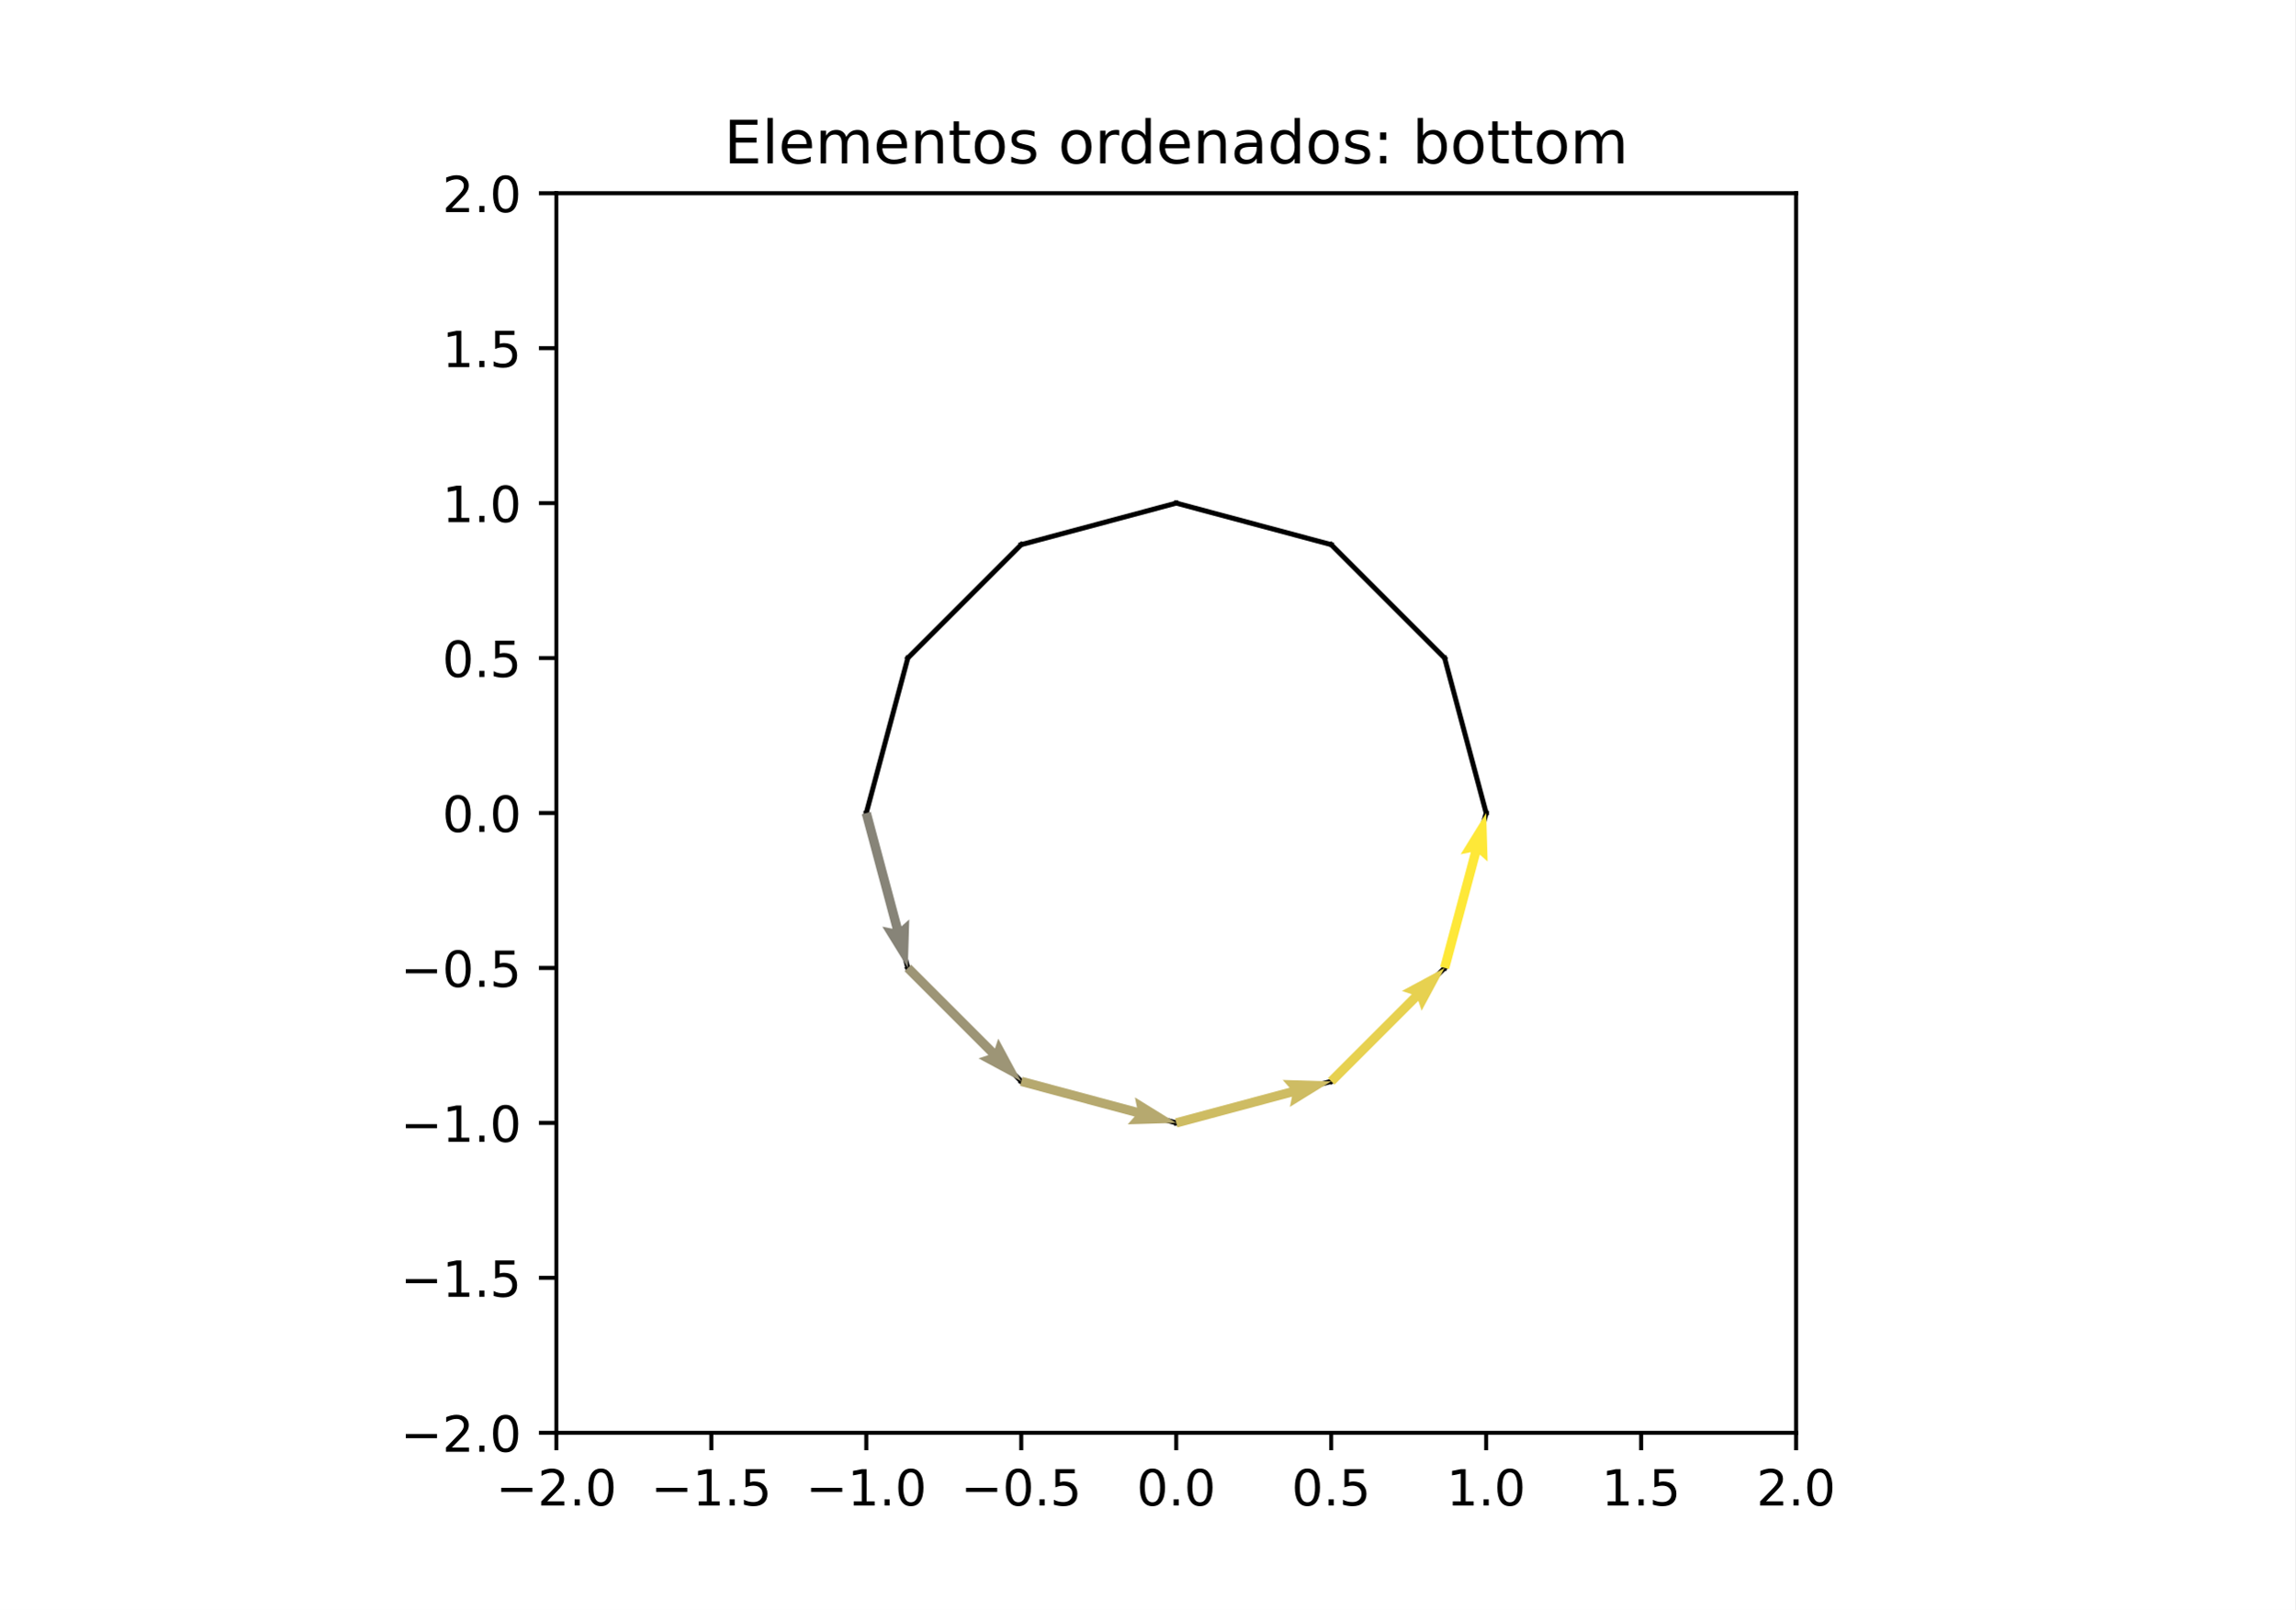
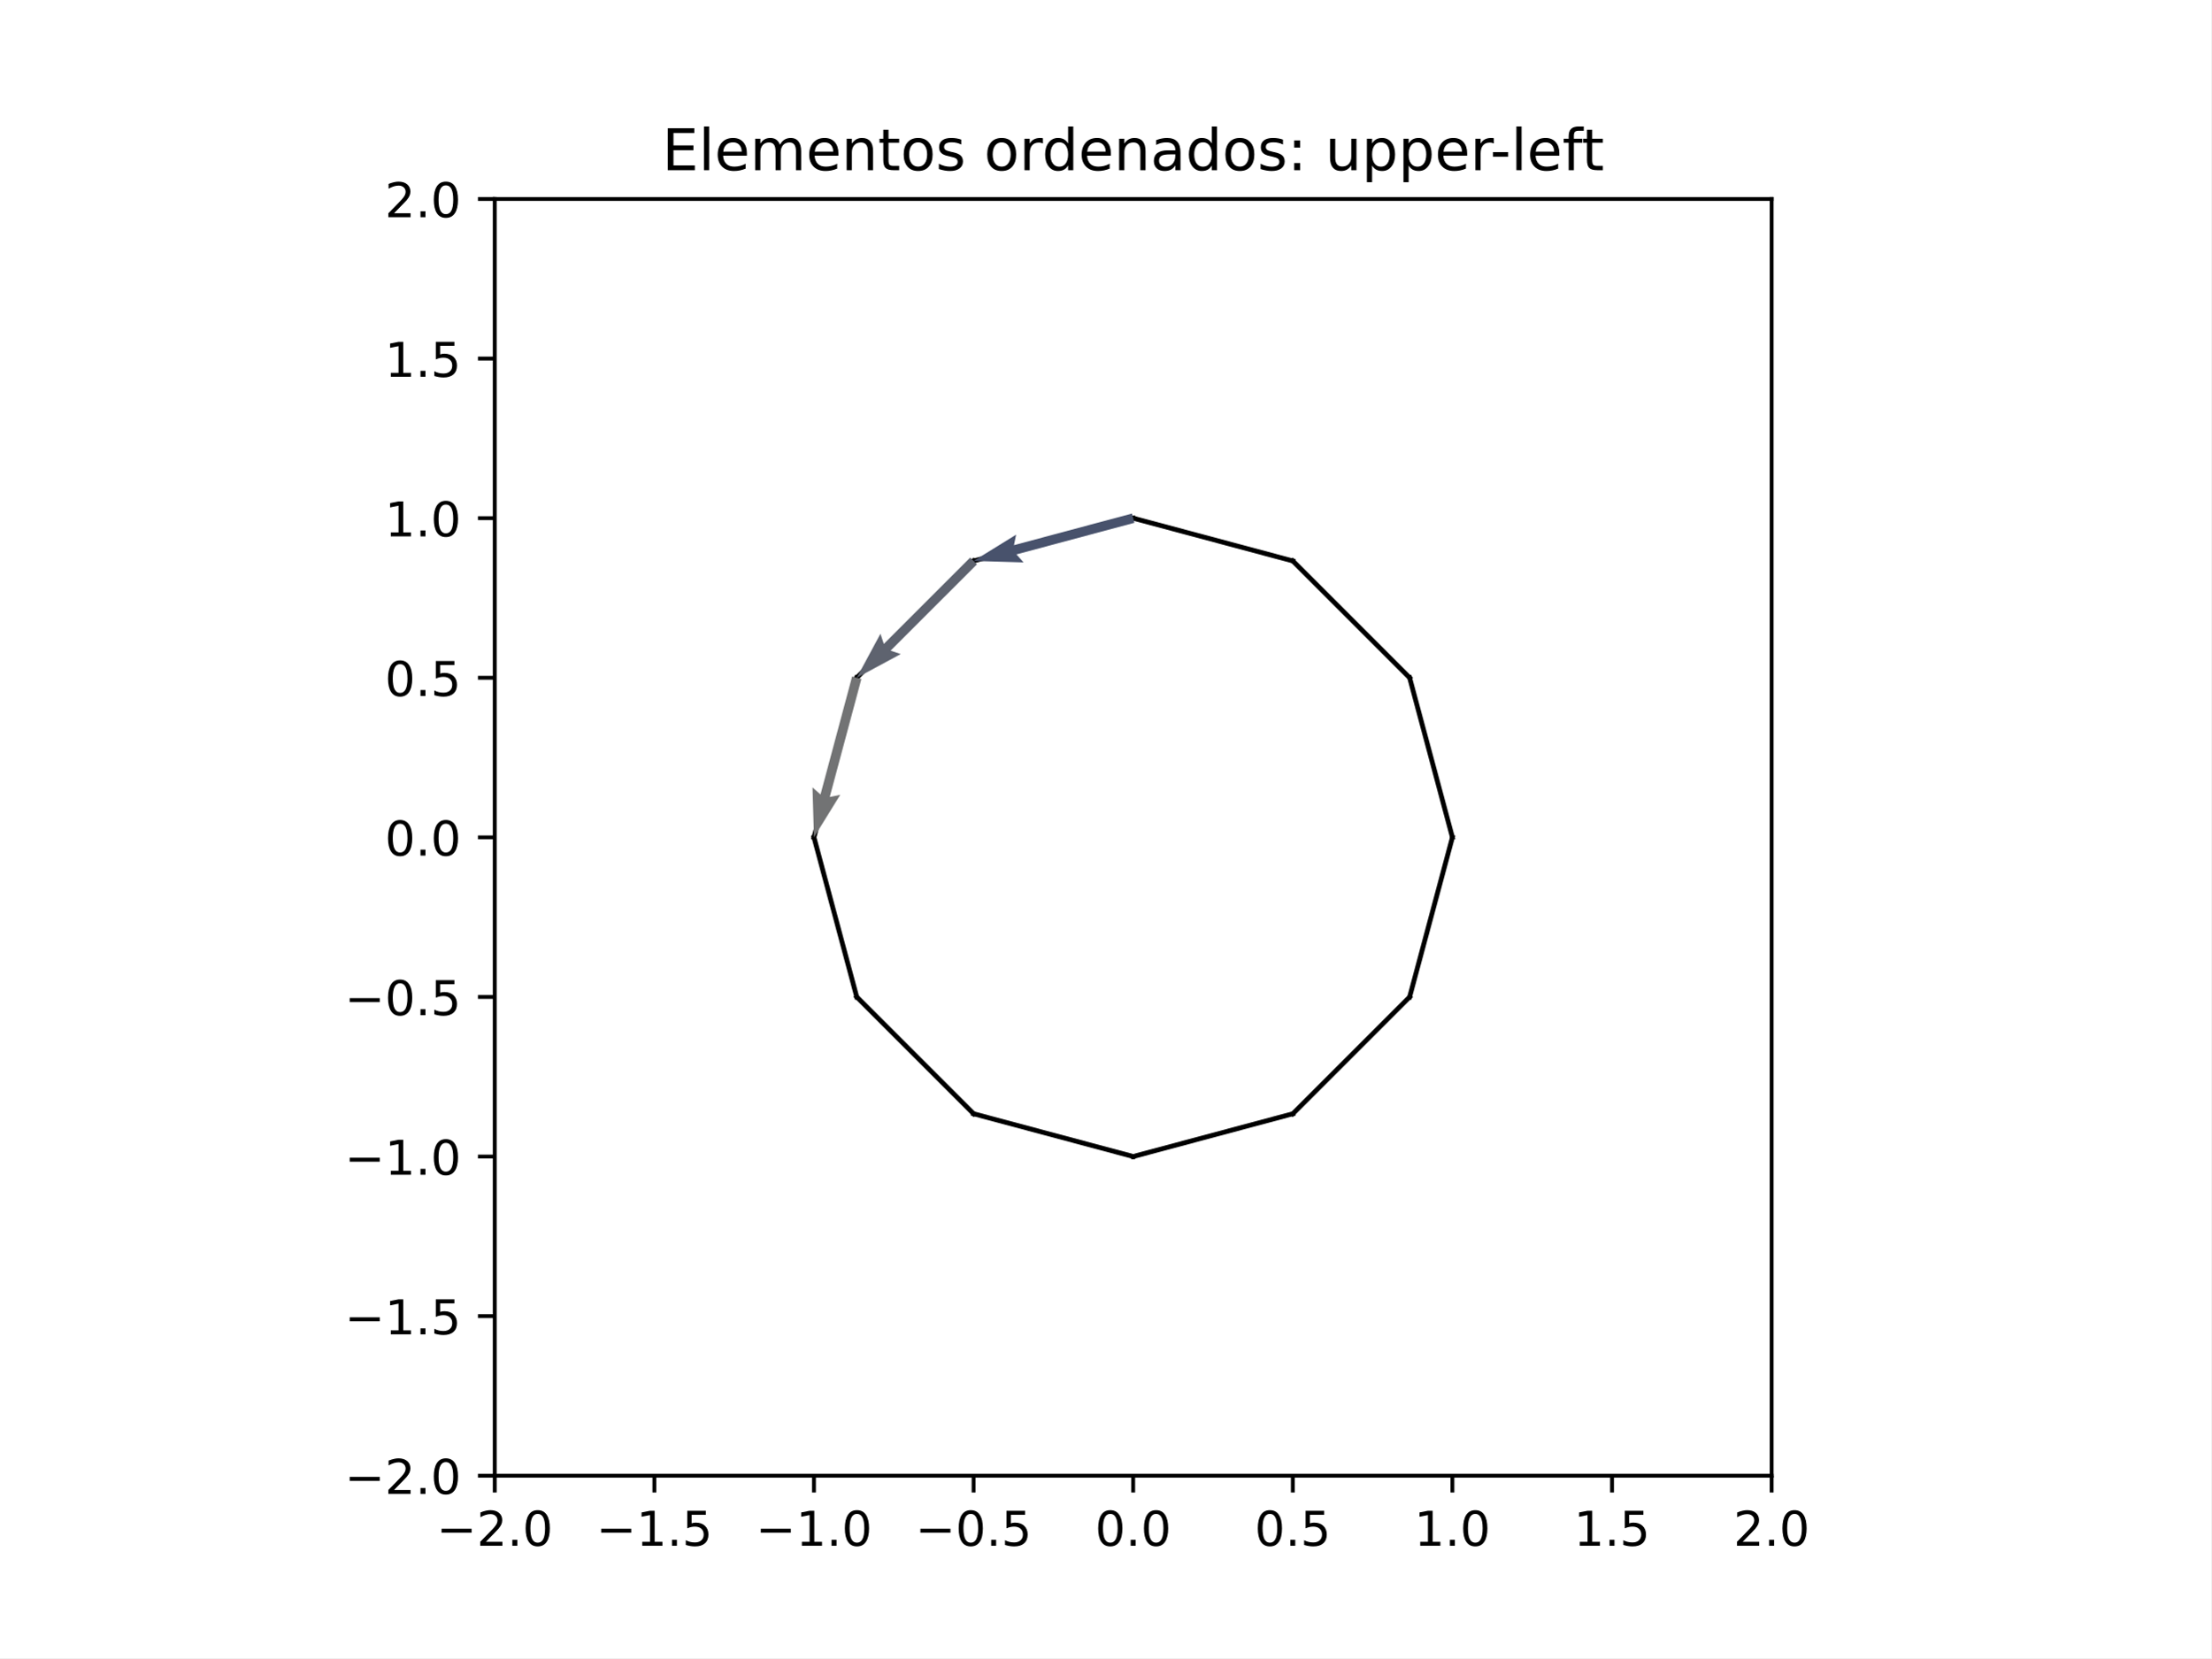
- <svg xmlns="http://www.w3.org/2000/svg" xmlns:xlink="http://www.w3.org/1999/xlink" width="460.8pt" height="323.28pt" viewBox="0 0 460.8 323.28" version="1.1">
+ <svg xmlns="http://www.w3.org/2000/svg" xmlns:xlink="http://www.w3.org/1999/xlink" width="460.8pt" height="345.6pt" viewBox="0 0 460.8 345.6" version="1.1">
  <defs>
    <style type="text/css">*{stroke-linejoin: round; stroke-linecap: butt}</style>
  </defs>
  <g id="figure_1">
    <g id="patch_1">
-       <path d="M 0 323.28  L 460.8 323.28  L 460.8 0  L 0 0  z " style="fill: #ffffff" />
+       <path d="M 0 345.6  L 460.8 345.6  L 460.8 0  L 0 0  z " style="fill: #ffffff" />
    </g>
    <g id="axes_1">
      <g id="patch_2">
-         <path d="M 111.697 287.719  L 360.623 287.719  L 360.623 38.794  L 111.697 38.794  z " style="fill: #ffffff" />
+         <path d="M 103.104 307.584  L 369.216 307.584  L 369.216 41.472  L 103.104 41.472  z " style="fill: #ffffff" />
      </g>
      <g id="line2d_1">
-         <path d="M 298.391 163.256  L 290.054 132.141  " clip-path="url(#pde323cf2ed)" style="fill: none; stroke: #000000; stroke-linecap: square" />
+         <path d="M 302.688 174.528  L 293.775 141.264  " clip-path="url(#pb885577682)" style="fill: none; stroke: #000000; stroke-linecap: square" />
      </g>
      <g id="line2d_2">
-         <path d="M 290.054 132.141  L 267.276 109.362  " clip-path="url(#pde323cf2ed)" style="fill: none; stroke: #000000; stroke-linecap: square" />
+         <path d="M 293.775 141.264  L 269.424 116.913  " clip-path="url(#pb885577682)" style="fill: none; stroke: #000000; stroke-linecap: square" />
      </g>
      <g id="line2d_3">
-         <path d="M 267.276 109.362  L 236.16 101.025  " clip-path="url(#pde323cf2ed)" style="fill: none; stroke: #000000; stroke-linecap: square" />
+         <path d="M 269.424 116.913  L 236.16 108  " clip-path="url(#pb885577682)" style="fill: none; stroke: #000000; stroke-linecap: square" />
      </g>
      <g id="line2d_4">
-         <path d="M 236.16 101.025  L 205.044 109.362  " clip-path="url(#pde323cf2ed)" style="fill: none; stroke: #000000; stroke-linecap: square" />
+         <path d="M 236.16 108  L 202.896 116.913  " clip-path="url(#pb885577682)" style="fill: none; stroke: #000000; stroke-linecap: square" />
      </g>
      <g id="line2d_5">
-         <path d="M 205.044 109.362  L 182.266 132.141  " clip-path="url(#pde323cf2ed)" style="fill: none; stroke: #000000; stroke-linecap: square" />
+         <path d="M 202.896 116.913  L 178.545 141.264  " clip-path="url(#pb885577682)" style="fill: none; stroke: #000000; stroke-linecap: square" />
      </g>
      <g id="line2d_6">
-         <path d="M 182.266 132.141  L 173.929 163.256  " clip-path="url(#pde323cf2ed)" style="fill: none; stroke: #000000; stroke-linecap: square" />
+         <path d="M 178.545 141.264  L 169.632 174.528  " clip-path="url(#pb885577682)" style="fill: none; stroke: #000000; stroke-linecap: square" />
      </g>
      <g id="line2d_7">
-         <path d="M 173.929 163.256  L 182.266 194.372  " clip-path="url(#pde323cf2ed)" style="fill: none; stroke: #000000; stroke-linecap: square" />
+         <path d="M 169.632 174.528  L 178.545 207.792  " clip-path="url(#pb885577682)" style="fill: none; stroke: #000000; stroke-linecap: square" />
      </g>
      <g id="line2d_8">
-         <path d="M 182.266 194.372  L 205.044 217.15  " clip-path="url(#pde323cf2ed)" style="fill: none; stroke: #000000; stroke-linecap: square" />
+         <path d="M 178.545 207.792  L 202.896 232.143  " clip-path="url(#pb885577682)" style="fill: none; stroke: #000000; stroke-linecap: square" />
      </g>
      <g id="line2d_9">
-         <path d="M 205.044 217.15  L 236.16 225.488  " clip-path="url(#pde323cf2ed)" style="fill: none; stroke: #000000; stroke-linecap: square" />
+         <path d="M 202.896 232.143  L 236.16 241.056  " clip-path="url(#pb885577682)" style="fill: none; stroke: #000000; stroke-linecap: square" />
      </g>
      <g id="line2d_10">
-         <path d="M 236.16 225.488  L 267.276 217.15  " clip-path="url(#pde323cf2ed)" style="fill: none; stroke: #000000; stroke-linecap: square" />
+         <path d="M 236.16 241.056  L 269.424 232.143  " clip-path="url(#pb885577682)" style="fill: none; stroke: #000000; stroke-linecap: square" />
      </g>
      <g id="line2d_11">
-         <path d="M 267.276 217.15  L 290.054 194.372  " clip-path="url(#pde323cf2ed)" style="fill: none; stroke: #000000; stroke-linecap: square" />
+         <path d="M 269.424 232.143  L 293.775 207.792  " clip-path="url(#pb885577682)" style="fill: none; stroke: #000000; stroke-linecap: square" />
      </g>
      <g id="line2d_12">
-         <path d="M 290.054 194.372  L 298.391 163.256  " clip-path="url(#pde323cf2ed)" style="fill: none; stroke: #000000; stroke-linecap: square" />
+         <path d="M 293.775 207.792  L 302.688 174.528  " clip-path="url(#pb885577682)" style="fill: none; stroke: #000000; stroke-linecap: square" />
      </g>
      <g id="matplotlib.axis_1">
        <g id="xtick_1">
          <g id="line2d_13">
            <defs>
-               <path id="maeb4ea5cd5" d="M 0 0  L 0 3.5  " style="stroke: #000000; stroke-width: 0.8" />
+               <path id="m03634ee315" d="M 0 0  L 0 3.5  " style="stroke: #000000; stroke-width: 0.8" />
            </defs>
            <g>
-               <use xlink:href="#maeb4ea5cd5" x="111.697" y="287.719" style="stroke: #000000; stroke-width: 0.8" />
+               <use xlink:href="#m03634ee315" x="103.104" y="307.584" style="stroke: #000000; stroke-width: 0.8" />
            </g>
          </g>
          <g id="text_1">
-             <g transform="translate(99.55579 302.3176) scale(0.1 -0.1)">
+             <g transform="translate(90.96259 322.1824) scale(0.1 -0.1)">
              <defs>
                <path id="DejaVuSans-2212" d="M 678 2272  L 4684 2272  L 4684 1741  L 678 1741  L 678 2272  z " transform="scale(0.015625)" />
                <path id="DejaVuSans-32" d="M 1228 531  L 3431 531  L 3431 0  L 469 0  L 469 531  Q 828 903 1448 1529  Q 2069 2156 2228 2338  Q 2531 2678 2651 2914  Q 2772 3150 2772 3378  Q 2772 3750 2511 3984  Q 2250 4219 1831 4219  Q 1534 4219 1204 4116  Q 875 4013 500 3803  L 500 4441  Q 881 4594 1212 4672  Q 1544 4750 1819 4750  Q 2544 4750 2975 4387  Q 3406 4025 3406 3419  Q 3406 3131 3298 2873  Q 3191 2616 2906 2266  Q 2828 2175 2409 1742  Q 1991 1309 1228 531  z " transform="scale(0.015625)" />
                <path id="DejaVuSans-2e" d="M 684 794  L 1344 794  L 1344 0  L 684 0  L 684 794  z " transform="scale(0.015625)" />
                <path id="DejaVuSans-30" d="M 2034 4250  Q 1547 4250 1301 3770  Q 1056 3291 1056 2328  Q 1056 1369 1301 889  Q 1547 409 2034 409  Q 2525 409 2770 889  Q 3016 1369 3016 2328  Q 3016 3291 2770 3770  Q 2525 4250 2034 4250  z M 2034 4750  Q 2819 4750 3233 4129  Q 3647 3509 3647 2328  Q 3647 1150 3233 529  Q 2819 -91 2034 -91  Q 1250 -91 836 529  Q 422 1150 422 2328  Q 422 3509 836 4129  Q 1250 4750 2034 4750  z " transform="scale(0.015625)" />
              </defs>
              <use xlink:href="#DejaVuSans-2212" />
              <use xlink:href="#DejaVuSans-32" x="83.789" />
              <use xlink:href="#DejaVuSans-2e" x="147.412" />
              <use xlink:href="#DejaVuSans-30" x="179.199" />
            </g>
          </g>
        </g>
        <g id="xtick_2">
          <g id="line2d_14">
            <g>
-               <use xlink:href="#maeb4ea5cd5" x="142.813" y="287.719" style="stroke: #000000; stroke-width: 0.8" />
+               <use xlink:href="#m03634ee315" x="136.368" y="307.584" style="stroke: #000000; stroke-width: 0.8" />
            </g>
          </g>
          <g id="text_2">
-             <g transform="translate(130.6715 302.3176) scale(0.1 -0.1)">
+             <g transform="translate(124.2266 322.1824) scale(0.1 -0.1)">
              <defs>
                <path id="DejaVuSans-31" d="M 794 531  L 1825 531  L 1825 4091  L 703 3866  L 703 4441  L 1819 4666  L 2450 4666  L 2450 531  L 3481 531  L 3481 0  L 794 0  L 794 531  z " transform="scale(0.015625)" />
                <path id="DejaVuSans-35" d="M 691 4666  L 3169 4666  L 3169 4134  L 1269 4134  L 1269 2991  Q 1406 3038 1543 3061  Q 1681 3084 1819 3084  Q 2600 3084 3056 2656  Q 3513 2228 3513 1497  Q 3513 744 3044 326  Q 2575 -91 1722 -91  Q 1428 -91 1123 -41  Q 819 9 494 109  L 494 744  Q 775 591 1075 516  Q 1375 441 1709 441  Q 2250 441 2565 725  Q 2881 1009 2881 1497  Q 2881 1984 2565 2268  Q 2250 2553 1709 2553  Q 1456 2553 1204 2497  Q 953 2441 691 2322  L 691 4666  z " transform="scale(0.015625)" />
              </defs>
              <use xlink:href="#DejaVuSans-2212" />
              <use xlink:href="#DejaVuSans-31" x="83.789" />
              <use xlink:href="#DejaVuSans-2e" x="147.412" />
              <use xlink:href="#DejaVuSans-35" x="179.199" />
            </g>
          </g>
        </g>
        <g id="xtick_3">
          <g id="line2d_15">
            <g>
-               <use xlink:href="#maeb4ea5cd5" x="173.929" y="287.719" style="stroke: #000000; stroke-width: 0.8" />
+               <use xlink:href="#m03634ee315" x="169.632" y="307.584" style="stroke: #000000; stroke-width: 0.8" />
            </g>
          </g>
          <g id="text_3">
-             <g transform="translate(161.7872 302.3176) scale(0.1 -0.1)">
+             <g transform="translate(157.4906 322.1824) scale(0.1 -0.1)">
              <use xlink:href="#DejaVuSans-2212" />
              <use xlink:href="#DejaVuSans-31" x="83.789" />
              <use xlink:href="#DejaVuSans-2e" x="147.412" />
              <use xlink:href="#DejaVuSans-30" x="179.199" />
            </g>
          </g>
        </g>
        <g id="xtick_4">
          <g id="line2d_16">
            <g>
-               <use xlink:href="#maeb4ea5cd5" x="205.044" y="287.719" style="stroke: #000000; stroke-width: 0.8" />
+               <use xlink:href="#m03634ee315" x="202.896" y="307.584" style="stroke: #000000; stroke-width: 0.8" />
            </g>
          </g>
          <g id="text_4">
-             <g transform="translate(192.9029 302.3176) scale(0.1 -0.1)">
+             <g transform="translate(190.7546 322.1824) scale(0.1 -0.1)">
              <use xlink:href="#DejaVuSans-2212" />
              <use xlink:href="#DejaVuSans-30" x="83.789" />
              <use xlink:href="#DejaVuSans-2e" x="147.412" />
              <use xlink:href="#DejaVuSans-35" x="179.199" />
            </g>
          </g>
        </g>
        <g id="xtick_5">
          <g id="line2d_17">
            <g>
-               <use xlink:href="#maeb4ea5cd5" x="236.16" y="287.719" style="stroke: #000000; stroke-width: 0.8" />
+               <use xlink:href="#m03634ee315" x="236.16" y="307.584" style="stroke: #000000; stroke-width: 0.8" />
            </g>
          </g>
          <g id="text_5">
-             <g transform="translate(228.2084 302.3176) scale(0.1 -0.1)">
+             <g transform="translate(228.2084 322.1824) scale(0.1 -0.1)">
              <use xlink:href="#DejaVuSans-30" />
              <use xlink:href="#DejaVuSans-2e" x="63.623" />
              <use xlink:href="#DejaVuSans-30" x="95.41" />
            </g>
          </g>
        </g>
        <g id="xtick_6">
          <g id="line2d_18">
            <g>
-               <use xlink:href="#maeb4ea5cd5" x="267.276" y="287.719" style="stroke: #000000; stroke-width: 0.8" />
+               <use xlink:href="#m03634ee315" x="269.424" y="307.584" style="stroke: #000000; stroke-width: 0.8" />
            </g>
          </g>
          <g id="text_6">
-             <g transform="translate(259.3241 302.3176) scale(0.1 -0.1)">
+             <g transform="translate(261.4724 322.1824) scale(0.1 -0.1)">
              <use xlink:href="#DejaVuSans-30" />
              <use xlink:href="#DejaVuSans-2e" x="63.623" />
              <use xlink:href="#DejaVuSans-35" x="95.41" />
            </g>
          </g>
        </g>
        <g id="xtick_7">
          <g id="line2d_19">
            <g>
-               <use xlink:href="#maeb4ea5cd5" x="298.391" y="287.719" style="stroke: #000000; stroke-width: 0.8" />
+               <use xlink:href="#m03634ee315" x="302.688" y="307.584" style="stroke: #000000; stroke-width: 0.8" />
            </g>
          </g>
          <g id="text_7">
-             <g transform="translate(290.4398 302.3176) scale(0.1 -0.1)">
+             <g transform="translate(294.7364 322.1824) scale(0.1 -0.1)">
              <use xlink:href="#DejaVuSans-31" />
              <use xlink:href="#DejaVuSans-2e" x="63.623" />
              <use xlink:href="#DejaVuSans-30" x="95.41" />
            </g>
          </g>
        </g>
        <g id="xtick_8">
          <g id="line2d_20">
            <g>
-               <use xlink:href="#maeb4ea5cd5" x="329.507" y="287.719" style="stroke: #000000; stroke-width: 0.8" />
+               <use xlink:href="#m03634ee315" x="335.952" y="307.584" style="stroke: #000000; stroke-width: 0.8" />
            </g>
          </g>
          <g id="text_8">
-             <g transform="translate(321.5555 302.3176) scale(0.1 -0.1)">
+             <g transform="translate(328.0004 322.1824) scale(0.1 -0.1)">
              <use xlink:href="#DejaVuSans-31" />
              <use xlink:href="#DejaVuSans-2e" x="63.623" />
              <use xlink:href="#DejaVuSans-35" x="95.41" />
            </g>
          </g>
        </g>
        <g id="xtick_9">
          <g id="line2d_21">
            <g>
-               <use xlink:href="#maeb4ea5cd5" x="360.623" y="287.719" style="stroke: #000000; stroke-width: 0.8" />
+               <use xlink:href="#m03634ee315" x="369.216" y="307.584" style="stroke: #000000; stroke-width: 0.8" />
            </g>
          </g>
          <g id="text_9">
-             <g transform="translate(352.6712 302.3176) scale(0.1 -0.1)">
+             <g transform="translate(361.2644 322.1824) scale(0.1 -0.1)">
              <use xlink:href="#DejaVuSans-32" />
              <use xlink:href="#DejaVuSans-2e" x="63.623" />
              <use xlink:href="#DejaVuSans-30" x="95.41" />
            </g>
          </g>
        </g>
      </g>
      <g id="matplotlib.axis_2">
        <g id="ytick_1">
          <g id="line2d_22">
            <defs>
-               <path id="m37dcee037a" d="M 0 0  L -3.5 0  " style="stroke: #000000; stroke-width: 0.8" />
+               <path id="m1ab6bc6937" d="M 0 0  L -3.5 0  " style="stroke: #000000; stroke-width: 0.8" />
            </defs>
            <g>
-               <use xlink:href="#m37dcee037a" x="111.697" y="287.719" style="stroke: #000000; stroke-width: 0.8" />
+               <use xlink:href="#m1ab6bc6937" x="103.104" y="307.584" style="stroke: #000000; stroke-width: 0.8" />
            </g>
          </g>
          <g id="text_10">
-             <g transform="translate(80.41439 291.5184) scale(0.1 -0.1)">
+             <g transform="translate(71.82119 311.3832) scale(0.1 -0.1)">
              <use xlink:href="#DejaVuSans-2212" />
              <use xlink:href="#DejaVuSans-32" x="83.789" />
              <use xlink:href="#DejaVuSans-2e" x="147.412" />
              <use xlink:href="#DejaVuSans-30" x="179.199" />
            </g>
          </g>
        </g>
        <g id="ytick_2">
          <g id="line2d_23">
            <g>
-               <use xlink:href="#m37dcee037a" x="111.697" y="256.603" style="stroke: #000000; stroke-width: 0.8" />
+               <use xlink:href="#m1ab6bc6937" x="103.104" y="274.32" style="stroke: #000000; stroke-width: 0.8" />
            </g>
          </g>
          <g id="text_11">
-             <g transform="translate(80.41439 260.4027) scale(0.1 -0.1)">
+             <g transform="translate(71.82119 278.1192) scale(0.1 -0.1)">
              <use xlink:href="#DejaVuSans-2212" />
              <use xlink:href="#DejaVuSans-31" x="83.789" />
              <use xlink:href="#DejaVuSans-2e" x="147.412" />
              <use xlink:href="#DejaVuSans-35" x="179.199" />
            </g>
          </g>
        </g>
        <g id="ytick_3">
          <g id="line2d_24">
            <g>
-               <use xlink:href="#m37dcee037a" x="111.697" y="225.488" style="stroke: #000000; stroke-width: 0.8" />
+               <use xlink:href="#m1ab6bc6937" x="103.104" y="241.056" style="stroke: #000000; stroke-width: 0.8" />
            </g>
          </g>
          <g id="text_12">
-             <g transform="translate(80.41439 229.287) scale(0.1 -0.1)">
+             <g transform="translate(71.82119 244.8552) scale(0.1 -0.1)">
              <use xlink:href="#DejaVuSans-2212" />
              <use xlink:href="#DejaVuSans-31" x="83.789" />
              <use xlink:href="#DejaVuSans-2e" x="147.412" />
              <use xlink:href="#DejaVuSans-30" x="179.199" />
            </g>
          </g>
        </g>
        <g id="ytick_4">
          <g id="line2d_25">
            <g>
-               <use xlink:href="#m37dcee037a" x="111.697" y="194.372" style="stroke: #000000; stroke-width: 0.8" />
+               <use xlink:href="#m1ab6bc6937" x="103.104" y="207.792" style="stroke: #000000; stroke-width: 0.8" />
            </g>
          </g>
          <g id="text_13">
-             <g transform="translate(80.41439 198.1713) scale(0.1 -0.1)">
+             <g transform="translate(71.82119 211.5912) scale(0.1 -0.1)">
              <use xlink:href="#DejaVuSans-2212" />
              <use xlink:href="#DejaVuSans-30" x="83.789" />
              <use xlink:href="#DejaVuSans-2e" x="147.412" />
              <use xlink:href="#DejaVuSans-35" x="179.199" />
            </g>
          </g>
        </g>
        <g id="ytick_5">
          <g id="line2d_26">
            <g>
-               <use xlink:href="#m37dcee037a" x="111.697" y="163.256" style="stroke: #000000; stroke-width: 0.8" />
+               <use xlink:href="#m1ab6bc6937" x="103.104" y="174.528" style="stroke: #000000; stroke-width: 0.8" />
            </g>
          </g>
          <g id="text_14">
-             <g transform="translate(88.79408 167.0556) scale(0.1 -0.1)">
+             <g transform="translate(80.20087 178.3272) scale(0.1 -0.1)">
              <use xlink:href="#DejaVuSans-30" />
              <use xlink:href="#DejaVuSans-2e" x="63.623" />
              <use xlink:href="#DejaVuSans-30" x="95.41" />
            </g>
          </g>
        </g>
        <g id="ytick_6">
          <g id="line2d_27">
            <g>
-               <use xlink:href="#m37dcee037a" x="111.697" y="132.141" style="stroke: #000000; stroke-width: 0.8" />
+               <use xlink:href="#m1ab6bc6937" x="103.104" y="141.264" style="stroke: #000000; stroke-width: 0.8" />
            </g>
          </g>
          <g id="text_15">
-             <g transform="translate(88.79408 135.9399) scale(0.1 -0.1)">
+             <g transform="translate(80.20087 145.0632) scale(0.1 -0.1)">
              <use xlink:href="#DejaVuSans-30" />
              <use xlink:href="#DejaVuSans-2e" x="63.623" />
              <use xlink:href="#DejaVuSans-35" x="95.41" />
            </g>
          </g>
        </g>
        <g id="ytick_7">
          <g id="line2d_28">
            <g>
-               <use xlink:href="#m37dcee037a" x="111.697" y="101.025" style="stroke: #000000; stroke-width: 0.8" />
+               <use xlink:href="#m1ab6bc6937" x="103.104" y="108" style="stroke: #000000; stroke-width: 0.8" />
            </g>
          </g>
          <g id="text_16">
-             <g transform="translate(88.79408 104.8242) scale(0.1 -0.1)">
+             <g transform="translate(80.20087 111.7992) scale(0.1 -0.1)">
              <use xlink:href="#DejaVuSans-31" />
              <use xlink:href="#DejaVuSans-2e" x="63.623" />
              <use xlink:href="#DejaVuSans-30" x="95.41" />
            </g>
          </g>
        </g>
        <g id="ytick_8">
          <g id="line2d_29">
            <g>
-               <use xlink:href="#m37dcee037a" x="111.697" y="69.909" style="stroke: #000000; stroke-width: 0.8" />
+               <use xlink:href="#m1ab6bc6937" x="103.104" y="74.736" style="stroke: #000000; stroke-width: 0.8" />
            </g>
          </g>
          <g id="text_17">
-             <g transform="translate(88.79408 73.70852) scale(0.1 -0.1)">
+             <g transform="translate(80.20087 78.53522) scale(0.1 -0.1)">
              <use xlink:href="#DejaVuSans-31" />
              <use xlink:href="#DejaVuSans-2e" x="63.623" />
              <use xlink:href="#DejaVuSans-35" x="95.41" />
            </g>
          </g>
        </g>
        <g id="ytick_9">
          <g id="line2d_30">
            <g>
-               <use xlink:href="#m37dcee037a" x="111.697" y="38.794" style="stroke: #000000; stroke-width: 0.8" />
+               <use xlink:href="#m1ab6bc6937" x="103.104" y="41.472" style="stroke: #000000; stroke-width: 0.8" />
            </g>
          </g>
          <g id="text_18">
-             <g transform="translate(88.79408 42.59282) scale(0.1 -0.1)">
+             <g transform="translate(80.20087 45.27122) scale(0.1 -0.1)">
              <use xlink:href="#DejaVuSans-32" />
              <use xlink:href="#DejaVuSans-2e" x="63.623" />
              <use xlink:href="#DejaVuSans-30" x="95.41" />
            </g>
          </g>
        </g>
      </g>
      <g id="Quiver_1">
-         <path d="M 174.83 163.015  L 180.993 186.016  L 182.555 184.631  L 182.266 194.372  L 177.145 186.08  L 179.19 186.499  L 173.027 163.498  L 174.83 163.015  " clip-path="url(#pde323cf2ed)" style="fill: #878478" />
+         <path d="M 236.418 108.964  L 211.83 115.552  L 213.31 117.222  L 202.896 116.913  L 211.76 111.439  L 211.313 113.625  L 235.902 107.036  L 236.418 108.964  " clip-path="url(#pb885577682)" style="fill: #48526c" />
      </g>
      <g id="Quiver_2">
-         <path d="M 182.926 193.712  L 199.764 210.55  L 200.424 208.57  L 205.044 217.15  L 196.463 212.53  L 198.444 211.87  L 181.606 195.032  L 182.926 193.712  " clip-path="url(#pde323cf2ed)" style="fill: #9d9576" />
+         <path d="M 203.602 117.619  L 185.601 135.619  L 187.718 136.325  L 178.545 141.264  L 183.485 132.091  L 184.19 134.208  L 202.19 116.207  L 203.602 117.619  " clip-path="url(#pb885577682)" style="fill: #5e636f" />
      </g>
      <g id="Quiver_3">
-         <path d="M 205.286 216.249  L 228.287 222.412  L 227.868 220.367  L 236.16 225.488  L 226.419 225.777  L 227.803 224.215  L 204.803 218.052  L 205.286 216.249  " clip-path="url(#pde323cf2ed)" style="fill: #b6a96f" />
-       </g>
-       <g id="Quiver_4">
-         <path d="M 235.918 224.586  L 258.919 218.423  L 257.534 216.861  L 267.276 217.15  L 258.984 222.271  L 259.402 220.226  L 236.402 226.389  L 235.918 224.586  " clip-path="url(#pde323cf2ed)" style="fill: #cebc63" />
-       </g>
-       <g id="Quiver_5">
-         <path d="M 266.616 216.49  L 283.453 199.653  L 281.473 198.993  L 290.054 194.372  L 285.434 202.953  L 284.773 200.973  L 267.936 217.81  L 266.616 216.49  " clip-path="url(#pde323cf2ed)" style="fill: #e7d150" />
-       </g>
-       <g id="Quiver_6">
-         <path d="M 289.152 194.131  L 295.315 171.13  L 293.27 171.548  L 298.391 163.256  L 298.68 172.998  L 297.119 171.613  L 290.956 194.614  L 289.152 194.131  " clip-path="url(#pde323cf2ed)" style="fill: #fee838" />
+         <path d="M 179.509 141.522  L 172.92 166.111  L 175.107 165.664  L 169.632 174.528  L 169.323 164.114  L 170.993 165.594  L 177.581 141.006  L 179.509 141.522  " clip-path="url(#pb885577682)" style="fill: #727374" />
      </g>
      <g id="patch_3">
-         <path d="M 111.697 287.719  L 111.697 38.794  " style="fill: none; stroke: #000000; stroke-width: 0.8; stroke-linejoin: miter; stroke-linecap: square" />
+         <path d="M 103.104 307.584  L 103.104 41.472  " style="fill: none; stroke: #000000; stroke-width: 0.8; stroke-linejoin: miter; stroke-linecap: square" />
      </g>
      <g id="patch_4">
-         <path d="M 360.623 287.719  L 360.623 38.794  " style="fill: none; stroke: #000000; stroke-width: 0.8; stroke-linejoin: miter; stroke-linecap: square" />
+         <path d="M 369.216 307.584  L 369.216 41.472  " style="fill: none; stroke: #000000; stroke-width: 0.8; stroke-linejoin: miter; stroke-linecap: square" />
      </g>
      <g id="patch_5">
-         <path d="M 111.697 287.719  L 360.623 287.719  " style="fill: none; stroke: #000000; stroke-width: 0.8; stroke-linejoin: miter; stroke-linecap: square" />
+         <path d="M 103.104 307.584  L 369.216 307.584  " style="fill: none; stroke: #000000; stroke-width: 0.8; stroke-linejoin: miter; stroke-linecap: square" />
      </g>
      <g id="patch_6">
-         <path d="M 111.697 38.794  L 360.623 38.794  " style="fill: none; stroke: #000000; stroke-width: 0.8; stroke-linejoin: miter; stroke-linecap: square" />
+         <path d="M 103.104 41.472  L 369.216 41.472  " style="fill: none; stroke: #000000; stroke-width: 0.8; stroke-linejoin: miter; stroke-linecap: square" />
      </g>
      <g id="text_19">
-         <g transform="translate(145.3678 32.7936) scale(0.12 -0.12)">
+         <g transform="translate(137.9888 35.472) scale(0.12 -0.12)">
          <defs>
            <path id="DejaVuSans-45" d="M 628 4666  L 3578 4666  L 3578 4134  L 1259 4134  L 1259 2753  L 3481 2753  L 3481 2222  L 1259 2222  L 1259 531  L 3634 531  L 3634 0  L 628 0  L 628 4666  z " transform="scale(0.015625)" />
            <path id="DejaVuSans-6c" d="M 603 4863  L 1178 4863  L 1178 0  L 603 0  L 603 4863  z " transform="scale(0.015625)" />
            <path id="DejaVuSans-65" d="M 3597 1894  L 3597 1613  L 953 1613  Q 991 1019 1311 708  Q 1631 397 2203 397  Q 2534 397 2845 478  Q 3156 559 3463 722  L 3463 178  Q 3153 47 2828 -22  Q 2503 -91 2169 -91  Q 1331 -91 842 396  Q 353 884 353 1716  Q 353 2575 817 3079  Q 1281 3584 2069 3584  Q 2775 3584 3186 3129  Q 3597 2675 3597 1894  z M 3022 2063  Q 3016 2534 2758 2815  Q 2500 3097 2075 3097  Q 1594 3097 1305 2825  Q 1016 2553 972 2059  L 3022 2063  z " transform="scale(0.015625)" />
            <path id="DejaVuSans-6d" d="M 3328 2828  Q 3544 3216 3844 3400  Q 4144 3584 4550 3584  Q 5097 3584 5394 3201  Q 5691 2819 5691 2113  L 5691 0  L 5113 0  L 5113 2094  Q 5113 2597 4934 2840  Q 4756 3084 4391 3084  Q 3944 3084 3684 2787  Q 3425 2491 3425 1978  L 3425 0  L 2847 0  L 2847 2094  Q 2847 2600 2669 2842  Q 2491 3084 2119 3084  Q 1678 3084 1418 2786  Q 1159 2488 1159 1978  L 1159 0  L 581 0  L 581 3500  L 1159 3500  L 1159 2956  Q 1356 3278 1631 3431  Q 1906 3584 2284 3584  Q 2666 3584 2933 3390  Q 3200 3197 3328 2828  z " transform="scale(0.015625)" />
            <path id="DejaVuSans-6e" d="M 3513 2113  L 3513 0  L 2938 0  L 2938 2094  Q 2938 2591 2744 2837  Q 2550 3084 2163 3084  Q 1697 3084 1428 2787  Q 1159 2491 1159 1978  L 1159 0  L 581 0  L 581 3500  L 1159 3500  L 1159 2956  Q 1366 3272 1645 3428  Q 1925 3584 2291 3584  Q 2894 3584 3203 3211  Q 3513 2838 3513 2113  z " transform="scale(0.015625)" />
            <path id="DejaVuSans-74" d="M 1172 4494  L 1172 3500  L 2356 3500  L 2356 3053  L 1172 3053  L 1172 1153  Q 1172 725 1289 603  Q 1406 481 1766 481  L 2356 481  L 2356 0  L 1766 0  Q 1100 0 847 248  Q 594 497 594 1153  L 594 3053  L 172 3053  L 172 3500  L 594 3500  L 594 4494  L 1172 4494  z " transform="scale(0.015625)" />
            <path id="DejaVuSans-6f" d="M 1959 3097  Q 1497 3097 1228 2736  Q 959 2375 959 1747  Q 959 1119 1226 758  Q 1494 397 1959 397  Q 2419 397 2687 759  Q 2956 1122 2956 1747  Q 2956 2369 2687 2733  Q 2419 3097 1959 3097  z M 1959 3584  Q 2709 3584 3137 3096  Q 3566 2609 3566 1747  Q 3566 888 3137 398  Q 2709 -91 1959 -91  Q 1206 -91 779 398  Q 353 888 353 1747  Q 353 2609 779 3096  Q 1206 3584 1959 3584  z " transform="scale(0.015625)" />
            <path id="DejaVuSans-73" d="M 2834 3397  L 2834 2853  Q 2591 2978 2328 3040  Q 2066 3103 1784 3103  Q 1356 3103 1142 2972  Q 928 2841 928 2578  Q 928 2378 1081 2264  Q 1234 2150 1697 2047  L 1894 2003  Q 2506 1872 2764 1633  Q 3022 1394 3022 966  Q 3022 478 2636 193  Q 2250 -91 1575 -91  Q 1294 -91 989 -36  Q 684 19 347 128  L 347 722  Q 666 556 975 473  Q 1284 391 1588 391  Q 1994 391 2212 530  Q 2431 669 2431 922  Q 2431 1156 2273 1281  Q 2116 1406 1581 1522  L 1381 1569  Q 847 1681 609 1914  Q 372 2147 372 2553  Q 372 3047 722 3315  Q 1072 3584 1716 3584  Q 2034 3584 2315 3537  Q 2597 3491 2834 3397  z " transform="scale(0.015625)" />
            <path id="DejaVuSans-20" transform="scale(0.015625)" />
            <path id="DejaVuSans-72" d="M 2631 2963  Q 2534 3019 2420 3045  Q 2306 3072 2169 3072  Q 1681 3072 1420 2755  Q 1159 2438 1159 1844  L 1159 0  L 581 0  L 581 3500  L 1159 3500  L 1159 2956  Q 1341 3275 1631 3429  Q 1922 3584 2338 3584  Q 2397 3584 2469 3576  Q 2541 3569 2628 3553  L 2631 2963  z " transform="scale(0.015625)" />
            <path id="DejaVuSans-64" d="M 2906 2969  L 2906 4863  L 3481 4863  L 3481 0  L 2906 0  L 2906 525  Q 2725 213 2448 61  Q 2172 -91 1784 -91  Q 1150 -91 751 415  Q 353 922 353 1747  Q 353 2572 751 3078  Q 1150 3584 1784 3584  Q 2172 3584 2448 3432  Q 2725 3281 2906 2969  z M 947 1747  Q 947 1113 1208 752  Q 1469 391 1925 391  Q 2381 391 2643 752  Q 2906 1113 2906 1747  Q 2906 2381 2643 2742  Q 2381 3103 1925 3103  Q 1469 3103 1208 2742  Q 947 2381 947 1747  z " transform="scale(0.015625)" />
            <path id="DejaVuSans-61" d="M 2194 1759  Q 1497 1759 1228 1600  Q 959 1441 959 1056  Q 959 750 1161 570  Q 1363 391 1709 391  Q 2188 391 2477 730  Q 2766 1069 2766 1631  L 2766 1759  L 2194 1759  z M 3341 1997  L 3341 0  L 2766 0  L 2766 531  Q 2569 213 2275 61  Q 1981 -91 1556 -91  Q 1019 -91 701 211  Q 384 513 384 1019  Q 384 1609 779 1909  Q 1175 2209 1959 2209  L 2766 2209  L 2766 2266  Q 2766 2663 2505 2880  Q 2244 3097 1772 3097  Q 1472 3097 1187 3025  Q 903 2953 641 2809  L 641 3341  Q 956 3463 1253 3523  Q 1550 3584 1831 3584  Q 2591 3584 2966 3190  Q 3341 2797 3341 1997  z " transform="scale(0.015625)" />
            <path id="DejaVuSans-3a" d="M 750 794  L 1409 794  L 1409 0  L 750 0  L 750 794  z M 750 3309  L 1409 3309  L 1409 2516  L 750 2516  L 750 3309  z " transform="scale(0.015625)" />
-             <path id="DejaVuSans-62" d="M 3116 1747  Q 3116 2381 2855 2742  Q 2594 3103 2138 3103  Q 1681 3103 1420 2742  Q 1159 2381 1159 1747  Q 1159 1113 1420 752  Q 1681 391 2138 391  Q 2594 391 2855 752  Q 3116 1113 3116 1747  z M 1159 2969  Q 1341 3281 1617 3432  Q 1894 3584 2278 3584  Q 2916 3584 3314 3078  Q 3713 2572 3713 1747  Q 3713 922 3314 415  Q 2916 -91 2278 -91  Q 1894 -91 1617 61  Q 1341 213 1159 525  L 1159 0  L 581 0  L 581 4863  L 1159 4863  L 1159 2969  z " transform="scale(0.015625)" />
+             <path id="DejaVuSans-75" d="M 544 1381  L 544 3500  L 1119 3500  L 1119 1403  Q 1119 906 1312 657  Q 1506 409 1894 409  Q 2359 409 2629 706  Q 2900 1003 2900 1516  L 2900 3500  L 3475 3500  L 3475 0  L 2900 0  L 2900 538  Q 2691 219 2414 64  Q 2138 -91 1772 -91  Q 1169 -91 856 284  Q 544 659 544 1381  z M 1991 3584  L 1991 3584  z " transform="scale(0.015625)" />
+             <path id="DejaVuSans-70" d="M 1159 525  L 1159 -1331  L 581 -1331  L 581 3500  L 1159 3500  L 1159 2969  Q 1341 3281 1617 3432  Q 1894 3584 2278 3584  Q 2916 3584 3314 3078  Q 3713 2572 3713 1747  Q 3713 922 3314 415  Q 2916 -91 2278 -91  Q 1894 -91 1617 61  Q 1341 213 1159 525  z M 3116 1747  Q 3116 2381 2855 2742  Q 2594 3103 2138 3103  Q 1681 3103 1420 2742  Q 1159 2381 1159 1747  Q 1159 1113 1420 752  Q 1681 391 2138 391  Q 2594 391 2855 752  Q 3116 1113 3116 1747  z " transform="scale(0.015625)" />
+             <path id="DejaVuSans-2d" d="M 313 2009  L 1997 2009  L 1997 1497  L 313 1497  L 313 2009  z " transform="scale(0.015625)" />
+             <path id="DejaVuSans-66" d="M 2375 4863  L 2375 4384  L 1825 4384  Q 1516 4384 1395 4259  Q 1275 4134 1275 3809  L 1275 3500  L 2222 3500  L 2222 3053  L 1275 3053  L 1275 0  L 697 0  L 697 3053  L 147 3053  L 147 3500  L 697 3500  L 697 3744  Q 697 4328 969 4595  Q 1241 4863 1831 4863  L 2375 4863  z " transform="scale(0.015625)" />
          </defs>
          <use xlink:href="#DejaVuSans-45" />
          <use xlink:href="#DejaVuSans-6c" x="63.184" />
          <use xlink:href="#DejaVuSans-65" x="90.967" />
          <use xlink:href="#DejaVuSans-6d" x="152.49" />
          <use xlink:href="#DejaVuSans-65" x="249.902" />
          <use xlink:href="#DejaVuSans-6e" x="311.426" />
          <use xlink:href="#DejaVuSans-74" x="374.805" />
          <use xlink:href="#DejaVuSans-6f" x="414.014" />
          <use xlink:href="#DejaVuSans-73" x="475.195" />
          <use xlink:href="#DejaVuSans-20" x="527.295" />
          <use xlink:href="#DejaVuSans-6f" x="559.082" />
          <use xlink:href="#DejaVuSans-72" x="620.264" />
          <use xlink:href="#DejaVuSans-64" x="659.627" />
          <use xlink:href="#DejaVuSans-65" x="723.104" />
          <use xlink:href="#DejaVuSans-6e" x="784.627" />
          <use xlink:href="#DejaVuSans-61" x="848.006" />
          <use xlink:href="#DejaVuSans-64" x="909.285" />
          <use xlink:href="#DejaVuSans-6f" x="972.762" />
          <use xlink:href="#DejaVuSans-73" x="1033.943" />
          <use xlink:href="#DejaVuSans-3a" x="1086.043" />
          <use xlink:href="#DejaVuSans-20" x="1119.734" />
-           <use xlink:href="#DejaVuSans-62" x="1151.521" />
-           <use xlink:href="#DejaVuSans-6f" x="1214.998" />
-           <use xlink:href="#DejaVuSans-74" x="1276.18" />
-           <use xlink:href="#DejaVuSans-74" x="1315.389" />
-           <use xlink:href="#DejaVuSans-6f" x="1354.598" />
-           <use xlink:href="#DejaVuSans-6d" x="1415.779" />
+           <use xlink:href="#DejaVuSans-75" x="1151.521" />
+           <use xlink:href="#DejaVuSans-70" x="1214.9" />
+           <use xlink:href="#DejaVuSans-70" x="1278.377" />
+           <use xlink:href="#DejaVuSans-65" x="1341.854" />
+           <use xlink:href="#DejaVuSans-72" x="1403.377" />
+           <use xlink:href="#DejaVuSans-2d" x="1438.115" />
+           <use xlink:href="#DejaVuSans-6c" x="1474.199" />
+           <use xlink:href="#DejaVuSans-65" x="1501.982" />
+           <use xlink:href="#DejaVuSans-66" x="1563.506" />
+           <use xlink:href="#DejaVuSans-74" x="1596.961" />
        </g>
      </g>
    </g>
  </g>
  <defs>
-     <clipPath id="pde323cf2ed">
-       <rect x="111.697" y="38.794" width="248.926" height="248.926" />
+     <clipPath id="pb885577682">
+       <rect x="103.104" y="41.472" width="266.112" height="266.112" />
    </clipPath>
  </defs>
</svg>
